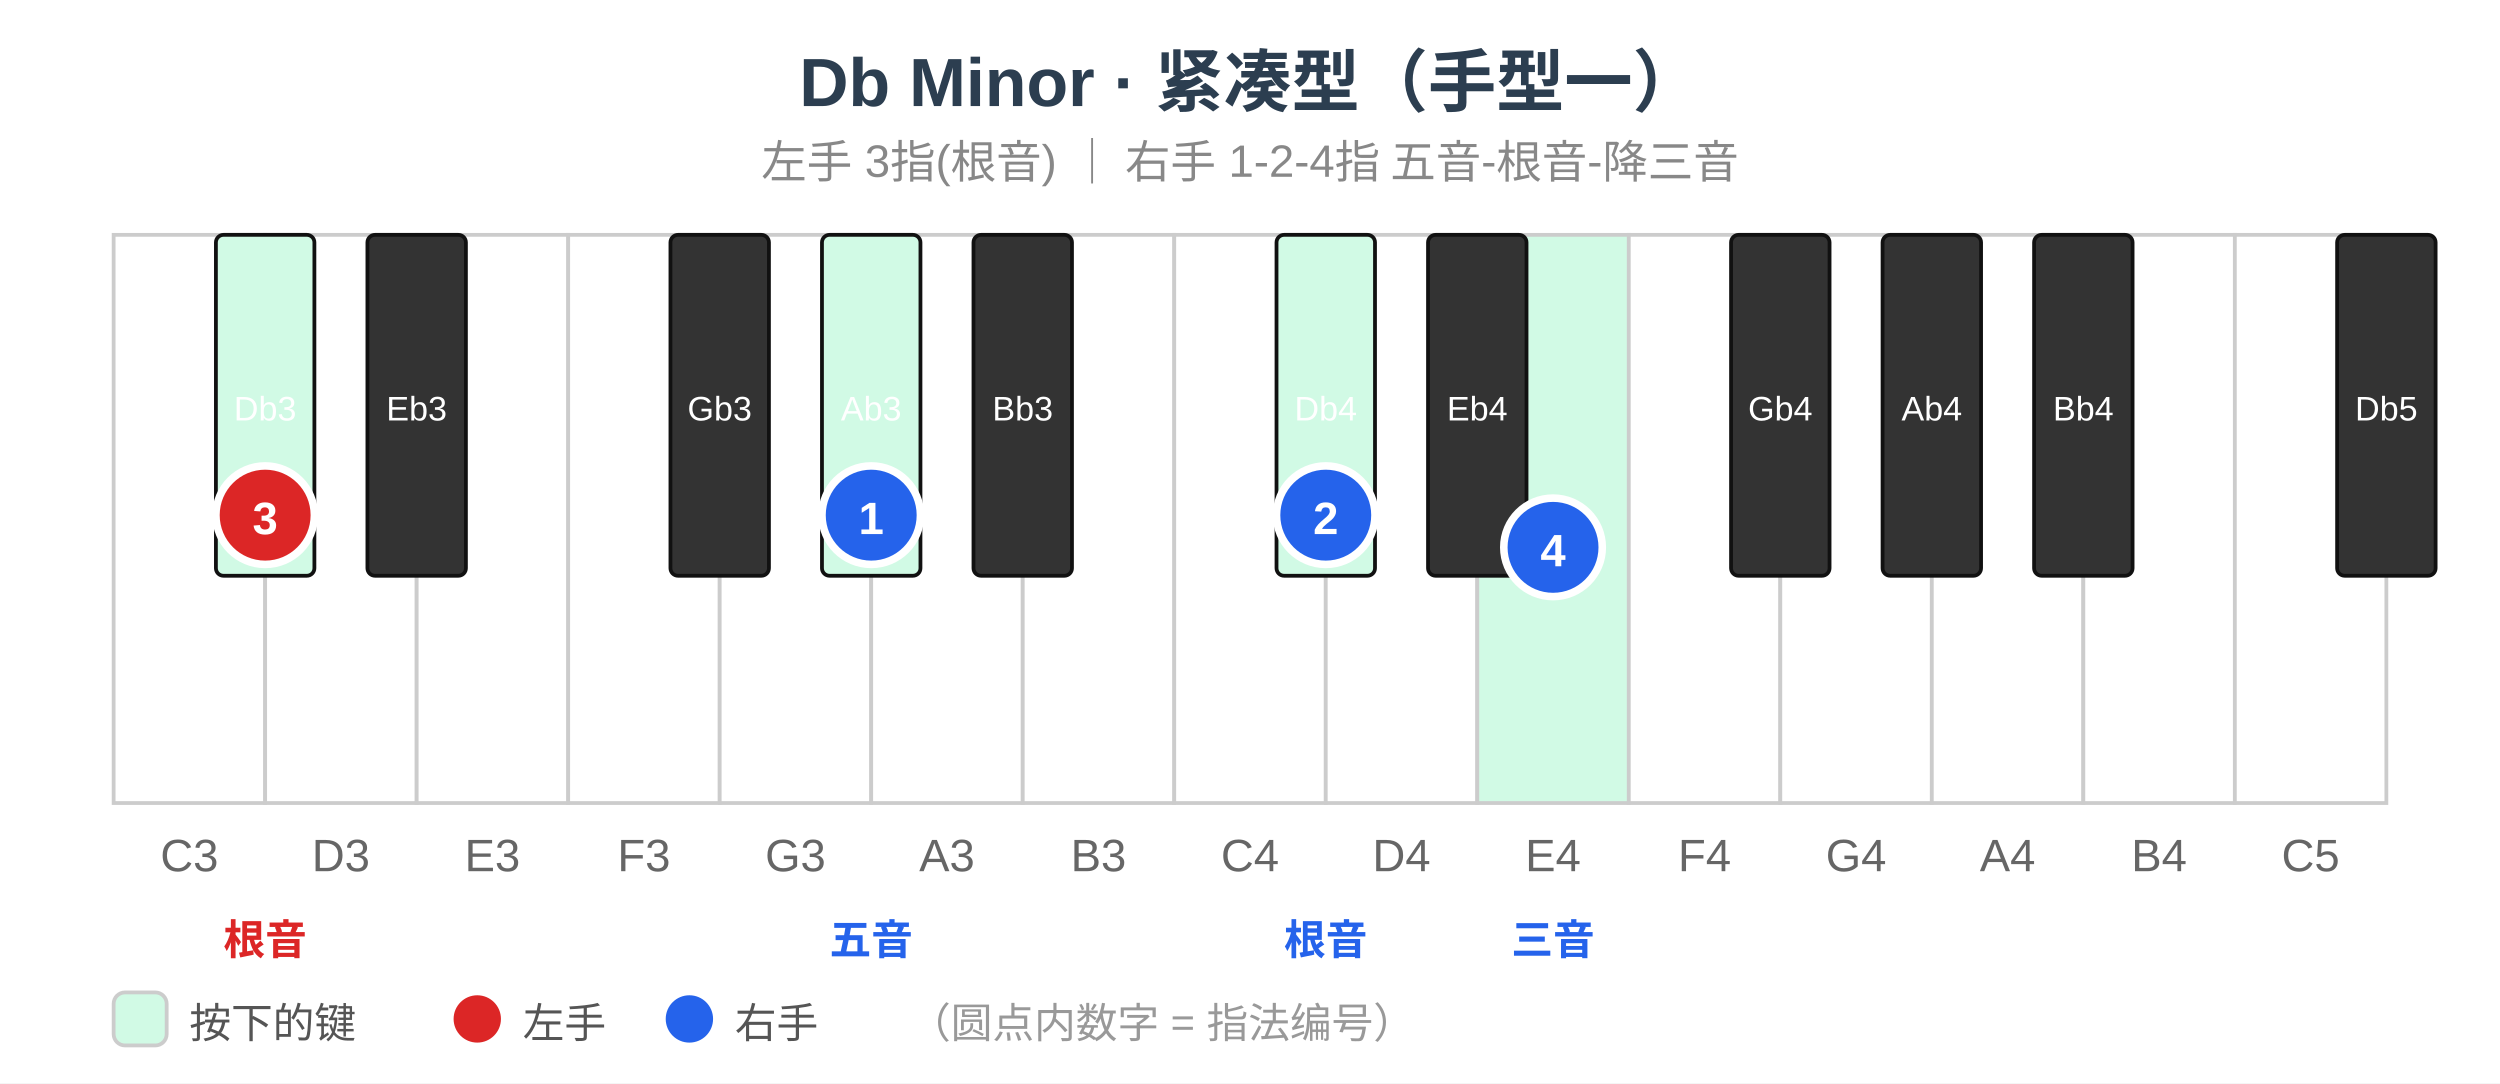
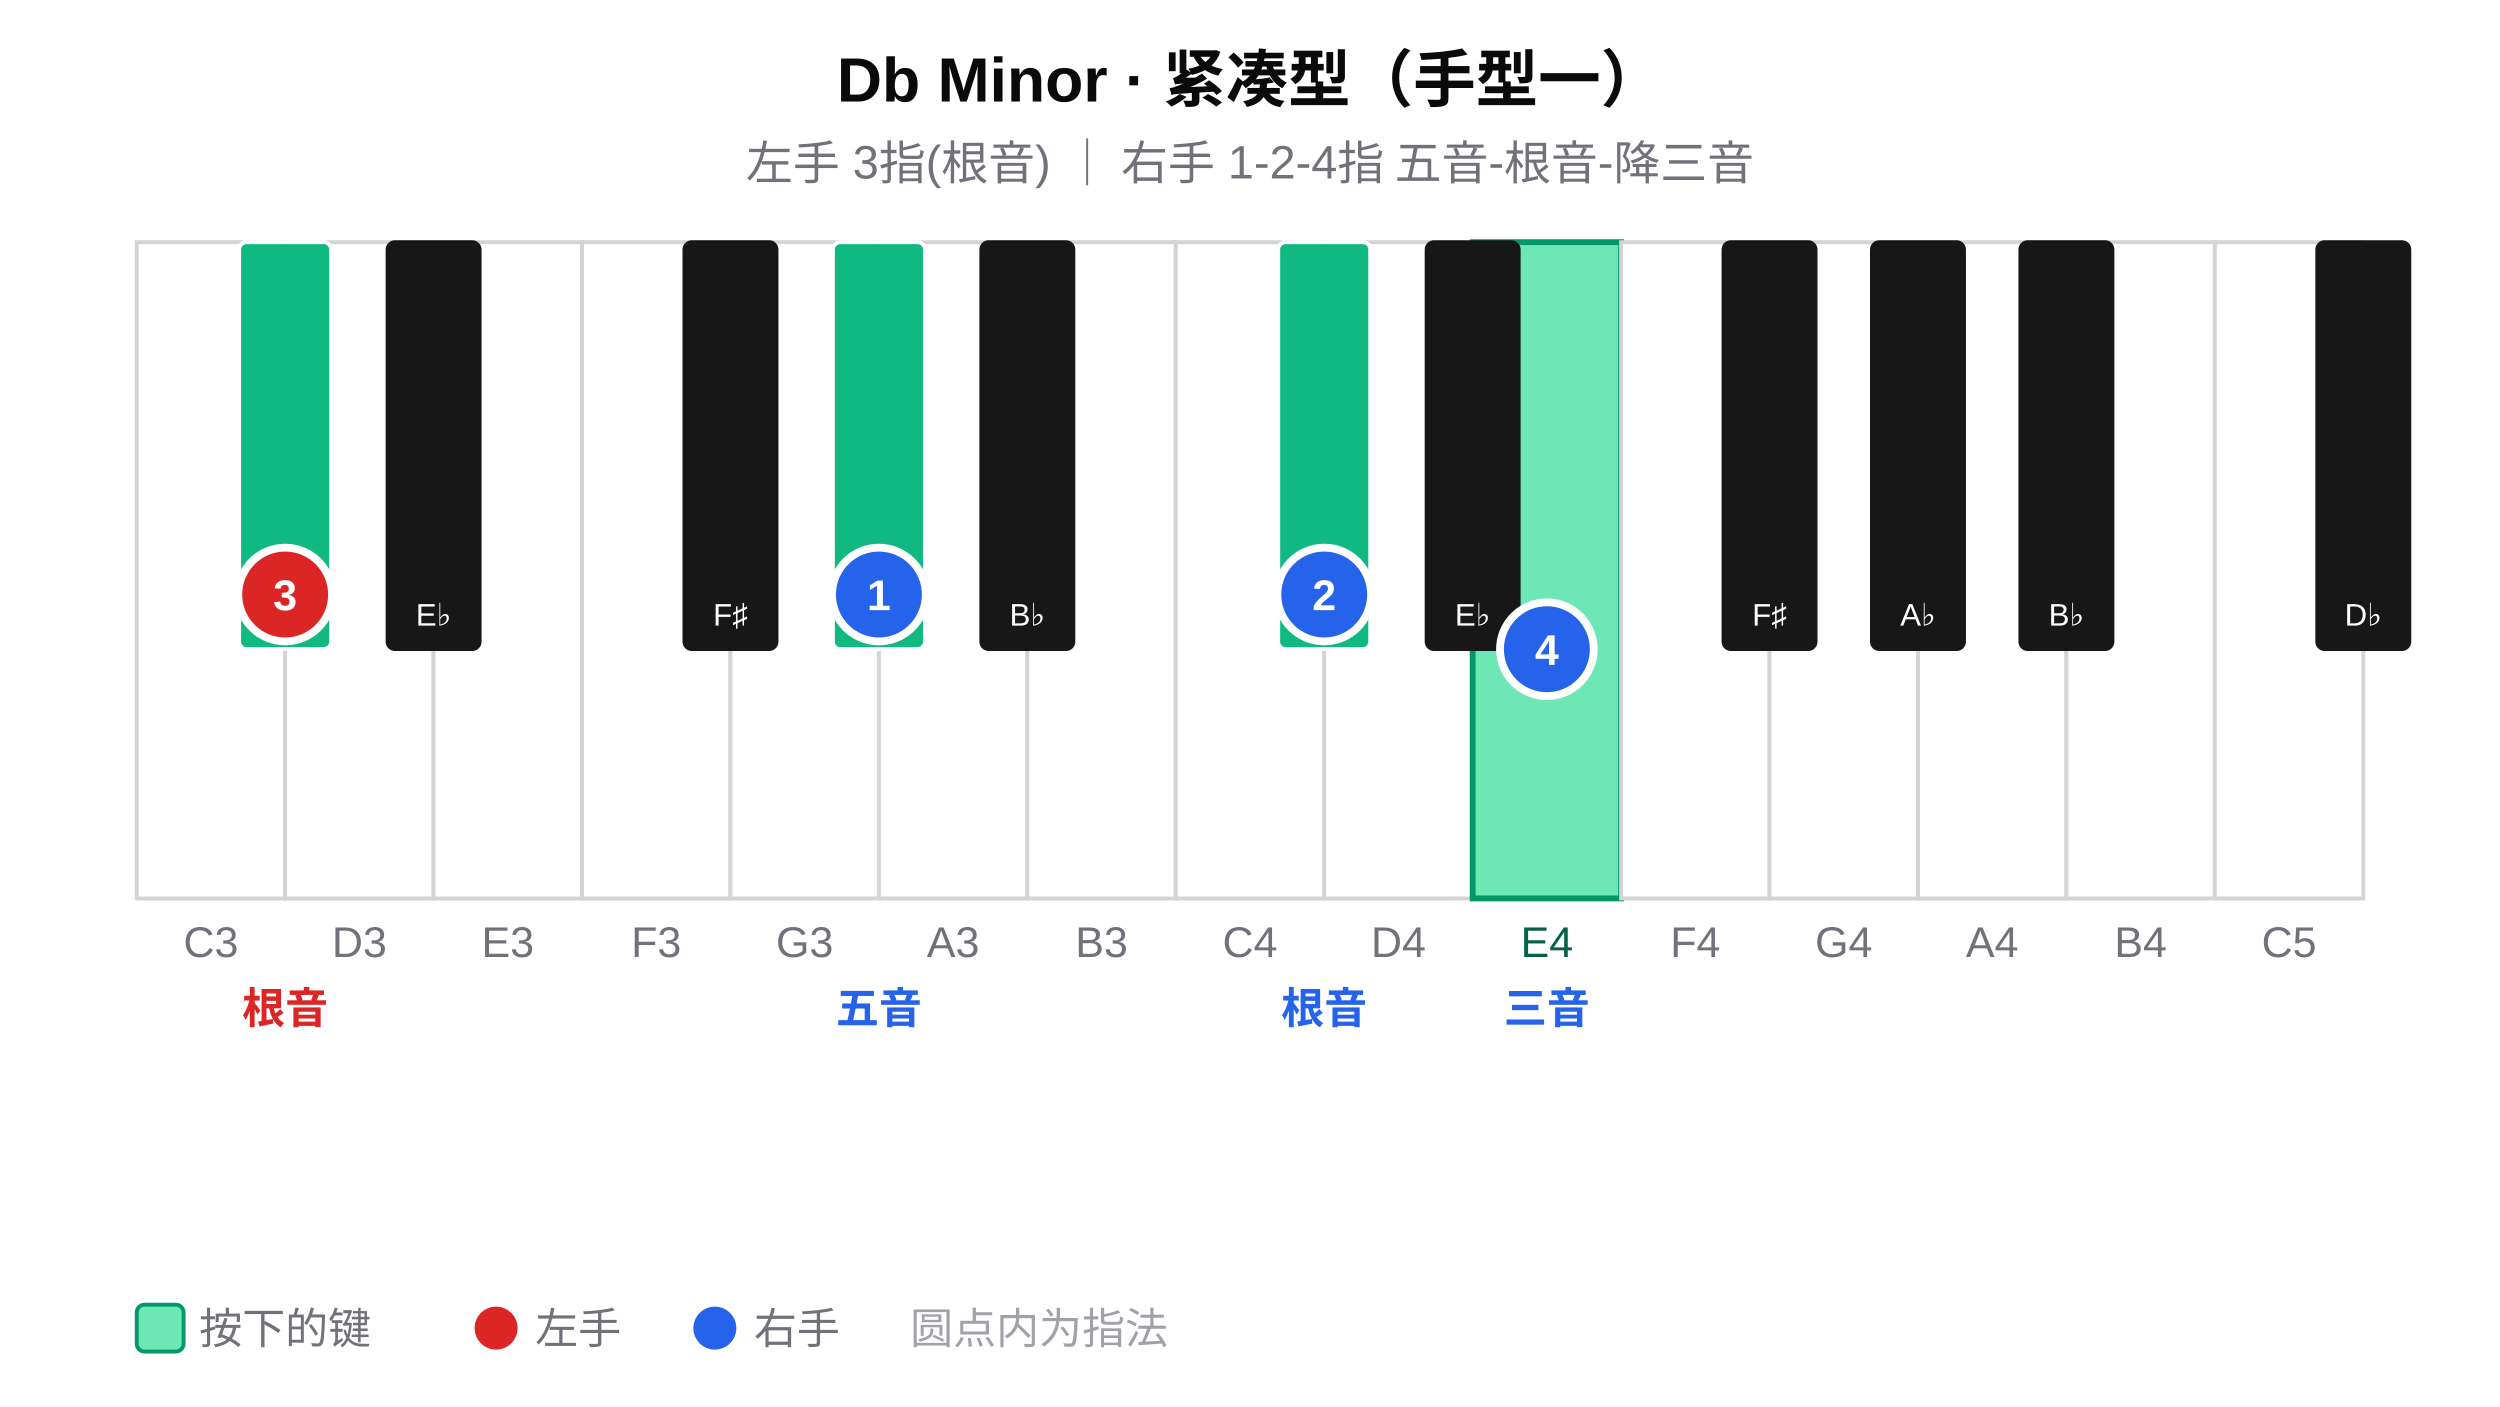
- <svg xmlns="http://www.w3.org/2000/svg" viewBox="0 0 660 286" width="660" height="286">
-   <rect width="660" height="286" fill="#ffffff" />
-   <text x="330.0" y="28" text-anchor="middle" font-family="Arial,sans-serif" font-size="18" font-weight="bold" fill="#2c3e50">Db Minor · 紧凑型（手型一）</text>
-   <text x="330.0" y="47" text-anchor="middle" font-family="Arial,sans-serif" font-size="12" fill="#888">左手 3指(根音) ｜ 右手 1-2-4指 五音-根音-降三音</text>
-   <rect x="30.0" y="62" width="40" height="150" fill="white" stroke="#ccc" stroke-width="1" />
-   <text x="50.0" y="230" text-anchor="middle" font-family="Arial,sans-serif" font-size="12" fill="#666">C3</text>
-   <rect x="70.0" y="62" width="40" height="150" fill="white" stroke="#ccc" stroke-width="1" />
-   <text x="90.0" y="230" text-anchor="middle" font-family="Arial,sans-serif" font-size="12" fill="#666">D3</text>
-   <rect x="110.0" y="62" width="40" height="150" fill="white" stroke="#ccc" stroke-width="1" />
-   <text x="130.0" y="230" text-anchor="middle" font-family="Arial,sans-serif" font-size="12" fill="#666">E3</text>
-   <rect x="150.0" y="62" width="40" height="150" fill="white" stroke="#ccc" stroke-width="1" />
-   <text x="170.0" y="230" text-anchor="middle" font-family="Arial,sans-serif" font-size="12" fill="#666">F3</text>
-   <rect x="190.0" y="62" width="40" height="150" fill="white" stroke="#ccc" stroke-width="1" />
-   <text x="210.0" y="230" text-anchor="middle" font-family="Arial,sans-serif" font-size="12" fill="#666">G3</text>
-   <rect x="230.0" y="62" width="40" height="150" fill="white" stroke="#ccc" stroke-width="1" />
-   <text x="250.0" y="230" text-anchor="middle" font-family="Arial,sans-serif" font-size="12" fill="#666">A3</text>
-   <rect x="270.0" y="62" width="40" height="150" fill="white" stroke="#ccc" stroke-width="1" />
-   <text x="290.0" y="230" text-anchor="middle" font-family="Arial,sans-serif" font-size="12" fill="#666">B3</text>
-   <rect x="310.0" y="62" width="40" height="150" fill="white" stroke="#ccc" stroke-width="1" />
-   <text x="330.0" y="230" text-anchor="middle" font-family="Arial,sans-serif" font-size="12" fill="#666">C4</text>
-   <rect x="350.0" y="62" width="40" height="150" fill="white" stroke="#ccc" stroke-width="1" />
-   <text x="370.0" y="230" text-anchor="middle" font-family="Arial,sans-serif" font-size="12" fill="#666">D4</text>
-   <rect x="390.0" y="62" width="40" height="150" fill="#d1fae5" stroke="#ccc" stroke-width="1" />
-   <text x="410.0" y="230" text-anchor="middle" font-family="Arial,sans-serif" font-size="12" fill="#666">E4</text>
-   <rect x="430.0" y="62" width="40" height="150" fill="white" stroke="#ccc" stroke-width="1" />
-   <text x="450.0" y="230" text-anchor="middle" font-family="Arial,sans-serif" font-size="12" fill="#666">F4</text>
-   <rect x="470.0" y="62" width="40" height="150" fill="white" stroke="#ccc" stroke-width="1" />
-   <text x="490.0" y="230" text-anchor="middle" font-family="Arial,sans-serif" font-size="12" fill="#666">G4</text>
-   <rect x="510.0" y="62" width="40" height="150" fill="white" stroke="#ccc" stroke-width="1" />
-   <text x="530.0" y="230" text-anchor="middle" font-family="Arial,sans-serif" font-size="12" fill="#666">A4</text>
-   <rect x="550.0" y="62" width="40" height="150" fill="white" stroke="#ccc" stroke-width="1" />
-   <text x="570.0" y="230" text-anchor="middle" font-family="Arial,sans-serif" font-size="12" fill="#666">B4</text>
-   <rect x="590.0" y="62" width="40" height="150" fill="white" stroke="#ccc" stroke-width="1" />
-   <text x="610.0" y="230" text-anchor="middle" font-family="Arial,sans-serif" font-size="12" fill="#666">C5</text>
-   <rect x="57.0" y="62" width="26" height="90" fill="#d1fae5" stroke="#111" stroke-width="1" rx="2" />
-   <text x="70.0" y="111.0" text-anchor="middle" font-family="Arial,sans-serif" font-size="9" fill="#fff">Db3</text>
-   <rect x="97.0" y="62" width="26" height="90" fill="#333" stroke="#111" stroke-width="1" rx="2" />
-   <text x="110.0" y="111.0" text-anchor="middle" font-family="Arial,sans-serif" font-size="9" fill="#fff">Eb3</text>
-   <rect x="177.0" y="62" width="26" height="90" fill="#333" stroke="#111" stroke-width="1" rx="2" />
-   <text x="190.0" y="111.0" text-anchor="middle" font-family="Arial,sans-serif" font-size="9" fill="#fff">Gb3</text>
-   <rect x="217.0" y="62" width="26" height="90" fill="#d1fae5" stroke="#111" stroke-width="1" rx="2" />
-   <text x="230.0" y="111.0" text-anchor="middle" font-family="Arial,sans-serif" font-size="9" fill="#fff">Ab3</text>
-   <rect x="257.0" y="62" width="26" height="90" fill="#333" stroke="#111" stroke-width="1" rx="2" />
-   <text x="270.0" y="111.0" text-anchor="middle" font-family="Arial,sans-serif" font-size="9" fill="#fff">Bb3</text>
-   <rect x="337.0" y="62" width="26" height="90" fill="#d1fae5" stroke="#111" stroke-width="1" rx="2" />
-   <text x="350.0" y="111.0" text-anchor="middle" font-family="Arial,sans-serif" font-size="9" fill="#fff">Db4</text>
-   <rect x="377.0" y="62" width="26" height="90" fill="#333" stroke="#111" stroke-width="1" rx="2" />
-   <text x="390.0" y="111.0" text-anchor="middle" font-family="Arial,sans-serif" font-size="9" fill="#fff">Eb4</text>
-   <rect x="457.0" y="62" width="26" height="90" fill="#333" stroke="#111" stroke-width="1" rx="2" />
-   <text x="470.0" y="111.0" text-anchor="middle" font-family="Arial,sans-serif" font-size="9" fill="#fff">Gb4</text>
-   <rect x="497.0" y="62" width="26" height="90" fill="#333" stroke="#111" stroke-width="1" rx="2" />
-   <text x="510.0" y="111.0" text-anchor="middle" font-family="Arial,sans-serif" font-size="9" fill="#fff">Ab4</text>
-   <rect x="537.0" y="62" width="26" height="90" fill="#333" stroke="#111" stroke-width="1" rx="2" />
-   <text x="550.0" y="111.0" text-anchor="middle" font-family="Arial,sans-serif" font-size="9" fill="#fff">Bb4</text>
-   <rect x="617.0" y="62" width="26" height="90" fill="#333" stroke="#111" stroke-width="1" rx="2" />
-   <text x="630.0" y="111.0" text-anchor="middle" font-family="Arial,sans-serif" font-size="9" fill="#fff">Db5</text>
-   <circle cx="70.0" cy="136.0" r="13" fill="#dc2626" stroke="white" stroke-width="2" />
-   <text x="70.0" y="141.0" text-anchor="middle" font-family="Arial,sans-serif" font-size="12" font-weight="bold" fill="white">3</text>
-   <text x="70.0" y="252" text-anchor="middle" font-family="Arial,sans-serif" font-size="11" font-weight="bold" fill="#dc2626">根音</text>
-   <circle cx="230.0" cy="136.0" r="13" fill="#2563eb" stroke="white" stroke-width="2" />
-   <text x="230.0" y="141.0" text-anchor="middle" font-family="Arial,sans-serif" font-size="12" font-weight="bold" fill="white">1</text>
-   <text x="230.0" y="252" text-anchor="middle" font-family="Arial,sans-serif" font-size="11" font-weight="bold" fill="#2563eb">五音</text>
-   <circle cx="350.0" cy="136.0" r="13" fill="#2563eb" stroke="white" stroke-width="2" />
-   <text x="350.0" y="141.0" text-anchor="middle" font-family="Arial,sans-serif" font-size="12" font-weight="bold" fill="white">2</text>
-   <text x="350.0" y="252" text-anchor="middle" font-family="Arial,sans-serif" font-size="11" font-weight="bold" fill="#2563eb">根音</text>
-   <circle cx="410.0" cy="144.5" r="13" fill="#2563eb" stroke="white" stroke-width="2" />
-   <text x="410.0" y="149.5" text-anchor="middle" font-family="Arial,sans-serif" font-size="12" font-weight="bold" fill="white">4</text>
-   <text x="410.0" y="252" text-anchor="middle" font-family="Arial,sans-serif" font-size="11" font-weight="bold" fill="#2563eb">三音</text>
-   <rect x="30.0" y="262" width="14" height="14" rx="3" fill="#d1fae5" stroke="#ccc" stroke-width="1" />
-   <text x="50.0" y="274" font-family="Arial,sans-serif" font-size="11" fill="#555">按下的键</text>
-   <circle cx="126.0" cy="269" r="7" fill="#dc2626" stroke="white" stroke-width="1.5" />
-   <text x="138.0" y="274" font-family="Arial,sans-serif" font-size="11" fill="#555">左手</text>
-   <circle cx="182.0" cy="269" r="7" fill="#2563eb" stroke="white" stroke-width="1.5" />
-   <text x="194.0" y="274" font-family="Arial,sans-serif" font-size="11" fill="#555">右手</text>
-   <text x="240.0" y="274" font-family="Arial,sans-serif" font-size="11" fill="#999">（圆点内数字 = 指法编号）</text>
+ <svg xmlns="http://www.w3.org/2000/svg" viewBox="0 0 640 360" width="640" height="360">
+   <rect width="640" height="360" fill="#FFFFFF" />
+   <text x="320.0" y="26" text-anchor="middle" font-family="Arial, Helvetica, sans-serif" font-size="16" font-weight="bold" fill="#0A0A0A">Db Minor · 紧凑型（手型一）</text>
+   <text x="320.0" y="46" text-anchor="middle" font-family="Arial, Helvetica, sans-serif" font-size="12" fill="#71717A">左手 3指(根音) ｜ 右手 1-2-4指 五音-根音-降三音</text>
+   <rect x="35.00" y="62.00" width="38.00" height="168.00" rx="0" ry="0" fill="#FFFFFF" stroke="#D4D4D8" stroke-width="1" />
+   <text x="54.00" y="245.00" text-anchor="middle" font-family="Arial, Helvetica, sans-serif" font-size="11" fill="#71717A">C3</text>
+   <rect x="73.00" y="62.00" width="38.00" height="168.00" rx="0" ry="0" fill="#FFFFFF" stroke="#D4D4D8" stroke-width="1" />
+   <text x="92.00" y="245.00" text-anchor="middle" font-family="Arial, Helvetica, sans-serif" font-size="11" fill="#71717A">D3</text>
+   <rect x="111.00" y="62.00" width="38.00" height="168.00" rx="0" ry="0" fill="#FFFFFF" stroke="#D4D4D8" stroke-width="1" />
+   <text x="130.00" y="245.00" text-anchor="middle" font-family="Arial, Helvetica, sans-serif" font-size="11" fill="#71717A">E3</text>
+   <rect x="149.00" y="62.00" width="38.00" height="168.00" rx="0" ry="0" fill="#FFFFFF" stroke="#D4D4D8" stroke-width="1" />
+   <text x="168.00" y="245.00" text-anchor="middle" font-family="Arial, Helvetica, sans-serif" font-size="11" fill="#71717A">F3</text>
+   <rect x="187.00" y="62.00" width="38.00" height="168.00" rx="0" ry="0" fill="#FFFFFF" stroke="#D4D4D8" stroke-width="1" />
+   <text x="206.00" y="245.00" text-anchor="middle" font-family="Arial, Helvetica, sans-serif" font-size="11" fill="#71717A">G3</text>
+   <rect x="225.00" y="62.00" width="38.00" height="168.00" rx="0" ry="0" fill="#FFFFFF" stroke="#D4D4D8" stroke-width="1" />
+   <text x="244.00" y="245.00" text-anchor="middle" font-family="Arial, Helvetica, sans-serif" font-size="11" fill="#71717A">A3</text>
+   <rect x="263.00" y="62.00" width="38.00" height="168.00" rx="0" ry="0" fill="#FFFFFF" stroke="#D4D4D8" stroke-width="1" />
+   <text x="282.00" y="245.00" text-anchor="middle" font-family="Arial, Helvetica, sans-serif" font-size="11" fill="#71717A">B3</text>
+   <rect x="301.00" y="62.00" width="38.00" height="168.00" rx="0" ry="0" fill="#FFFFFF" stroke="#D4D4D8" stroke-width="1" />
+   <text x="320.00" y="245.00" text-anchor="middle" font-family="Arial, Helvetica, sans-serif" font-size="11" fill="#71717A">C4</text>
+   <rect x="339.00" y="62.00" width="38.00" height="168.00" rx="0" ry="0" fill="#FFFFFF" stroke="#D4D4D8" stroke-width="1" />
+   <text x="358.00" y="245.00" text-anchor="middle" font-family="Arial, Helvetica, sans-serif" font-size="11" fill="#71717A">D4</text>
+   <rect x="377.00" y="62.00" width="38.00" height="168.00" rx="0" ry="0" fill="#6EE7B7" stroke="#059669" stroke-width="1.5" />
+   <text x="396.00" y="245.00" text-anchor="middle" font-family="Arial, Helvetica, sans-serif" font-size="11" fill="#065F46">E4</text>
+   <rect x="415.00" y="62.00" width="38.00" height="168.00" rx="0" ry="0" fill="#FFFFFF" stroke="#D4D4D8" stroke-width="1" />
+   <text x="434.00" y="245.00" text-anchor="middle" font-family="Arial, Helvetica, sans-serif" font-size="11" fill="#71717A">F4</text>
+   <rect x="453.00" y="62.00" width="38.00" height="168.00" rx="0" ry="0" fill="#FFFFFF" stroke="#D4D4D8" stroke-width="1" />
+   <text x="472.00" y="245.00" text-anchor="middle" font-family="Arial, Helvetica, sans-serif" font-size="11" fill="#71717A">G4</text>
+   <rect x="491.00" y="62.00" width="38.00" height="168.00" rx="0" ry="0" fill="#FFFFFF" stroke="#D4D4D8" stroke-width="1" />
+   <text x="510.00" y="245.00" text-anchor="middle" font-family="Arial, Helvetica, sans-serif" font-size="11" fill="#71717A">A4</text>
+   <rect x="529.00" y="62.00" width="38.00" height="168.00" rx="0" ry="0" fill="#FFFFFF" stroke="#D4D4D8" stroke-width="1" />
+   <text x="548.00" y="245.00" text-anchor="middle" font-family="Arial, Helvetica, sans-serif" font-size="11" fill="#71717A">B4</text>
+   <rect x="567.00" y="62.00" width="38.00" height="168.00" rx="0" ry="0" fill="#FFFFFF" stroke="#D4D4D8" stroke-width="1" />
+   <text x="586.00" y="245.00" text-anchor="middle" font-family="Arial, Helvetica, sans-serif" font-size="11" fill="#71717A">C5</text>
+   <rect x="61.22" y="62.00" width="23.56" height="104.16" rx="1.88" fill="#10B981" stroke="#FFFFFF" stroke-width="1" />
+   <text x="73.00" y="160.16" text-anchor="middle" font-family="Arial, Helvetica, sans-serif" font-size="8" fill="#FFFFFF">D♭</text>
+   <rect x="99.22" y="62.00" width="23.56" height="104.16" rx="1.88" fill="#171717" stroke="#171717" stroke-width="1" />
+   <text x="111.00" y="160.16" text-anchor="middle" font-family="Arial, Helvetica, sans-serif" font-size="8" fill="#FFFFFF">E♭</text>
+   <rect x="175.22" y="62.00" width="23.56" height="104.16" rx="1.88" fill="#171717" stroke="#171717" stroke-width="1" />
+   <text x="187.00" y="160.16" text-anchor="middle" font-family="Arial, Helvetica, sans-serif" font-size="8" fill="#FFFFFF">F♯</text>
+   <rect x="213.22" y="62.00" width="23.56" height="104.16" rx="1.88" fill="#10B981" stroke="#FFFFFF" stroke-width="1" />
+   <text x="225.00" y="160.16" text-anchor="middle" font-family="Arial, Helvetica, sans-serif" font-size="8" fill="#FFFFFF">A♭</text>
+   <rect x="251.22" y="62.00" width="23.56" height="104.16" rx="1.88" fill="#171717" stroke="#171717" stroke-width="1" />
+   <text x="263.00" y="160.16" text-anchor="middle" font-family="Arial, Helvetica, sans-serif" font-size="8" fill="#FFFFFF">B♭</text>
+   <rect x="327.22" y="62.00" width="23.56" height="104.16" rx="1.88" fill="#10B981" stroke="#FFFFFF" stroke-width="1" />
+   <text x="339.00" y="160.16" text-anchor="middle" font-family="Arial, Helvetica, sans-serif" font-size="8" fill="#FFFFFF">D♭</text>
+   <rect x="365.22" y="62.00" width="23.56" height="104.16" rx="1.88" fill="#171717" stroke="#171717" stroke-width="1" />
+   <text x="377.00" y="160.16" text-anchor="middle" font-family="Arial, Helvetica, sans-serif" font-size="8" fill="#FFFFFF">E♭</text>
+   <rect x="441.22" y="62.00" width="23.56" height="104.16" rx="1.88" fill="#171717" stroke="#171717" stroke-width="1" />
+   <text x="453.00" y="160.16" text-anchor="middle" font-family="Arial, Helvetica, sans-serif" font-size="8" fill="#FFFFFF">F♯</text>
+   <rect x="479.22" y="62.00" width="23.56" height="104.16" rx="1.88" fill="#171717" stroke="#171717" stroke-width="1" />
+   <text x="491.00" y="160.16" text-anchor="middle" font-family="Arial, Helvetica, sans-serif" font-size="8" fill="#FFFFFF">A♭</text>
+   <rect x="517.22" y="62.00" width="23.56" height="104.16" rx="1.88" fill="#171717" stroke="#171717" stroke-width="1" />
+   <text x="529.00" y="160.16" text-anchor="middle" font-family="Arial, Helvetica, sans-serif" font-size="8" fill="#FFFFFF">B♭</text>
+   <rect x="593.22" y="62.00" width="23.56" height="104.16" rx="1.88" fill="#171717" stroke="#171717" stroke-width="1" />
+   <text x="605.00" y="160.16" text-anchor="middle" font-family="Arial, Helvetica, sans-serif" font-size="8" fill="#FFFFFF">D♭</text>
+   <circle cx="73.0" cy="152.2" r="12" fill="#DC2626" stroke="#FFFFFF" stroke-width="2" />
+   <text x="73.0" y="156.2" text-anchor="middle" font-family="Arial, Helvetica, sans-serif" font-size="11" font-weight="bold" fill="#FFFFFF">3</text>
+   <text x="73.0" y="262" text-anchor="middle" font-family="Arial, Helvetica, sans-serif" font-size="11" font-weight="bold" fill="#DC2626">根音</text>
+   <circle cx="225.0" cy="152.2" r="12" fill="#2563EB" stroke="#FFFFFF" stroke-width="2" />
+   <text x="225.0" y="156.2" text-anchor="middle" font-family="Arial, Helvetica, sans-serif" font-size="11" font-weight="bold" fill="#FFFFFF">1</text>
+   <text x="225.0" y="262" text-anchor="middle" font-family="Arial, Helvetica, sans-serif" font-size="11" font-weight="bold" fill="#2563EB">五音</text>
+   <circle cx="339.0" cy="152.2" r="12" fill="#2563EB" stroke="#FFFFFF" stroke-width="2" />
+   <text x="339.0" y="156.2" text-anchor="middle" font-family="Arial, Helvetica, sans-serif" font-size="11" font-weight="bold" fill="#FFFFFF">2</text>
+   <text x="339.0" y="262" text-anchor="middle" font-family="Arial, Helvetica, sans-serif" font-size="11" font-weight="bold" fill="#2563EB">根音</text>
+   <circle cx="396.0" cy="166.2" r="12" fill="#2563EB" stroke="#FFFFFF" stroke-width="2" />
+   <text x="396.0" y="170.2" text-anchor="middle" font-family="Arial, Helvetica, sans-serif" font-size="11" font-weight="bold" fill="#FFFFFF">4</text>
+   <text x="396.0" y="262" text-anchor="middle" font-family="Arial, Helvetica, sans-serif" font-size="11" font-weight="bold" fill="#2563EB">三音</text>
+   <rect x="35.0" y="334" width="12" height="12" rx="2" fill="#6EE7B7" stroke="#059669" stroke-width="1" />
+   <text x="51.0" y="344" font-family="Arial, Helvetica, sans-serif" font-size="11" fill="#71717A">按下的键</text>
+   <circle cx="127.0" cy="340" r="6" fill="#DC2626" stroke="#FFFFFF" stroke-width="1" />
+   <text x="137.0" y="344" font-family="Arial, Helvetica, sans-serif" font-size="11" fill="#71717A">左手</text>
+   <circle cx="183.0" cy="340" r="6" fill="#2563EB" stroke="#FFFFFF" stroke-width="1" />
+   <text x="193.0" y="344" font-family="Arial, Helvetica, sans-serif" font-size="11" fill="#71717A">右手</text>
+   <text x="233.0" y="344" font-family="Arial, Helvetica, sans-serif" font-size="11" fill="#A1A1AA">圆点内为指法</text>
</svg>
